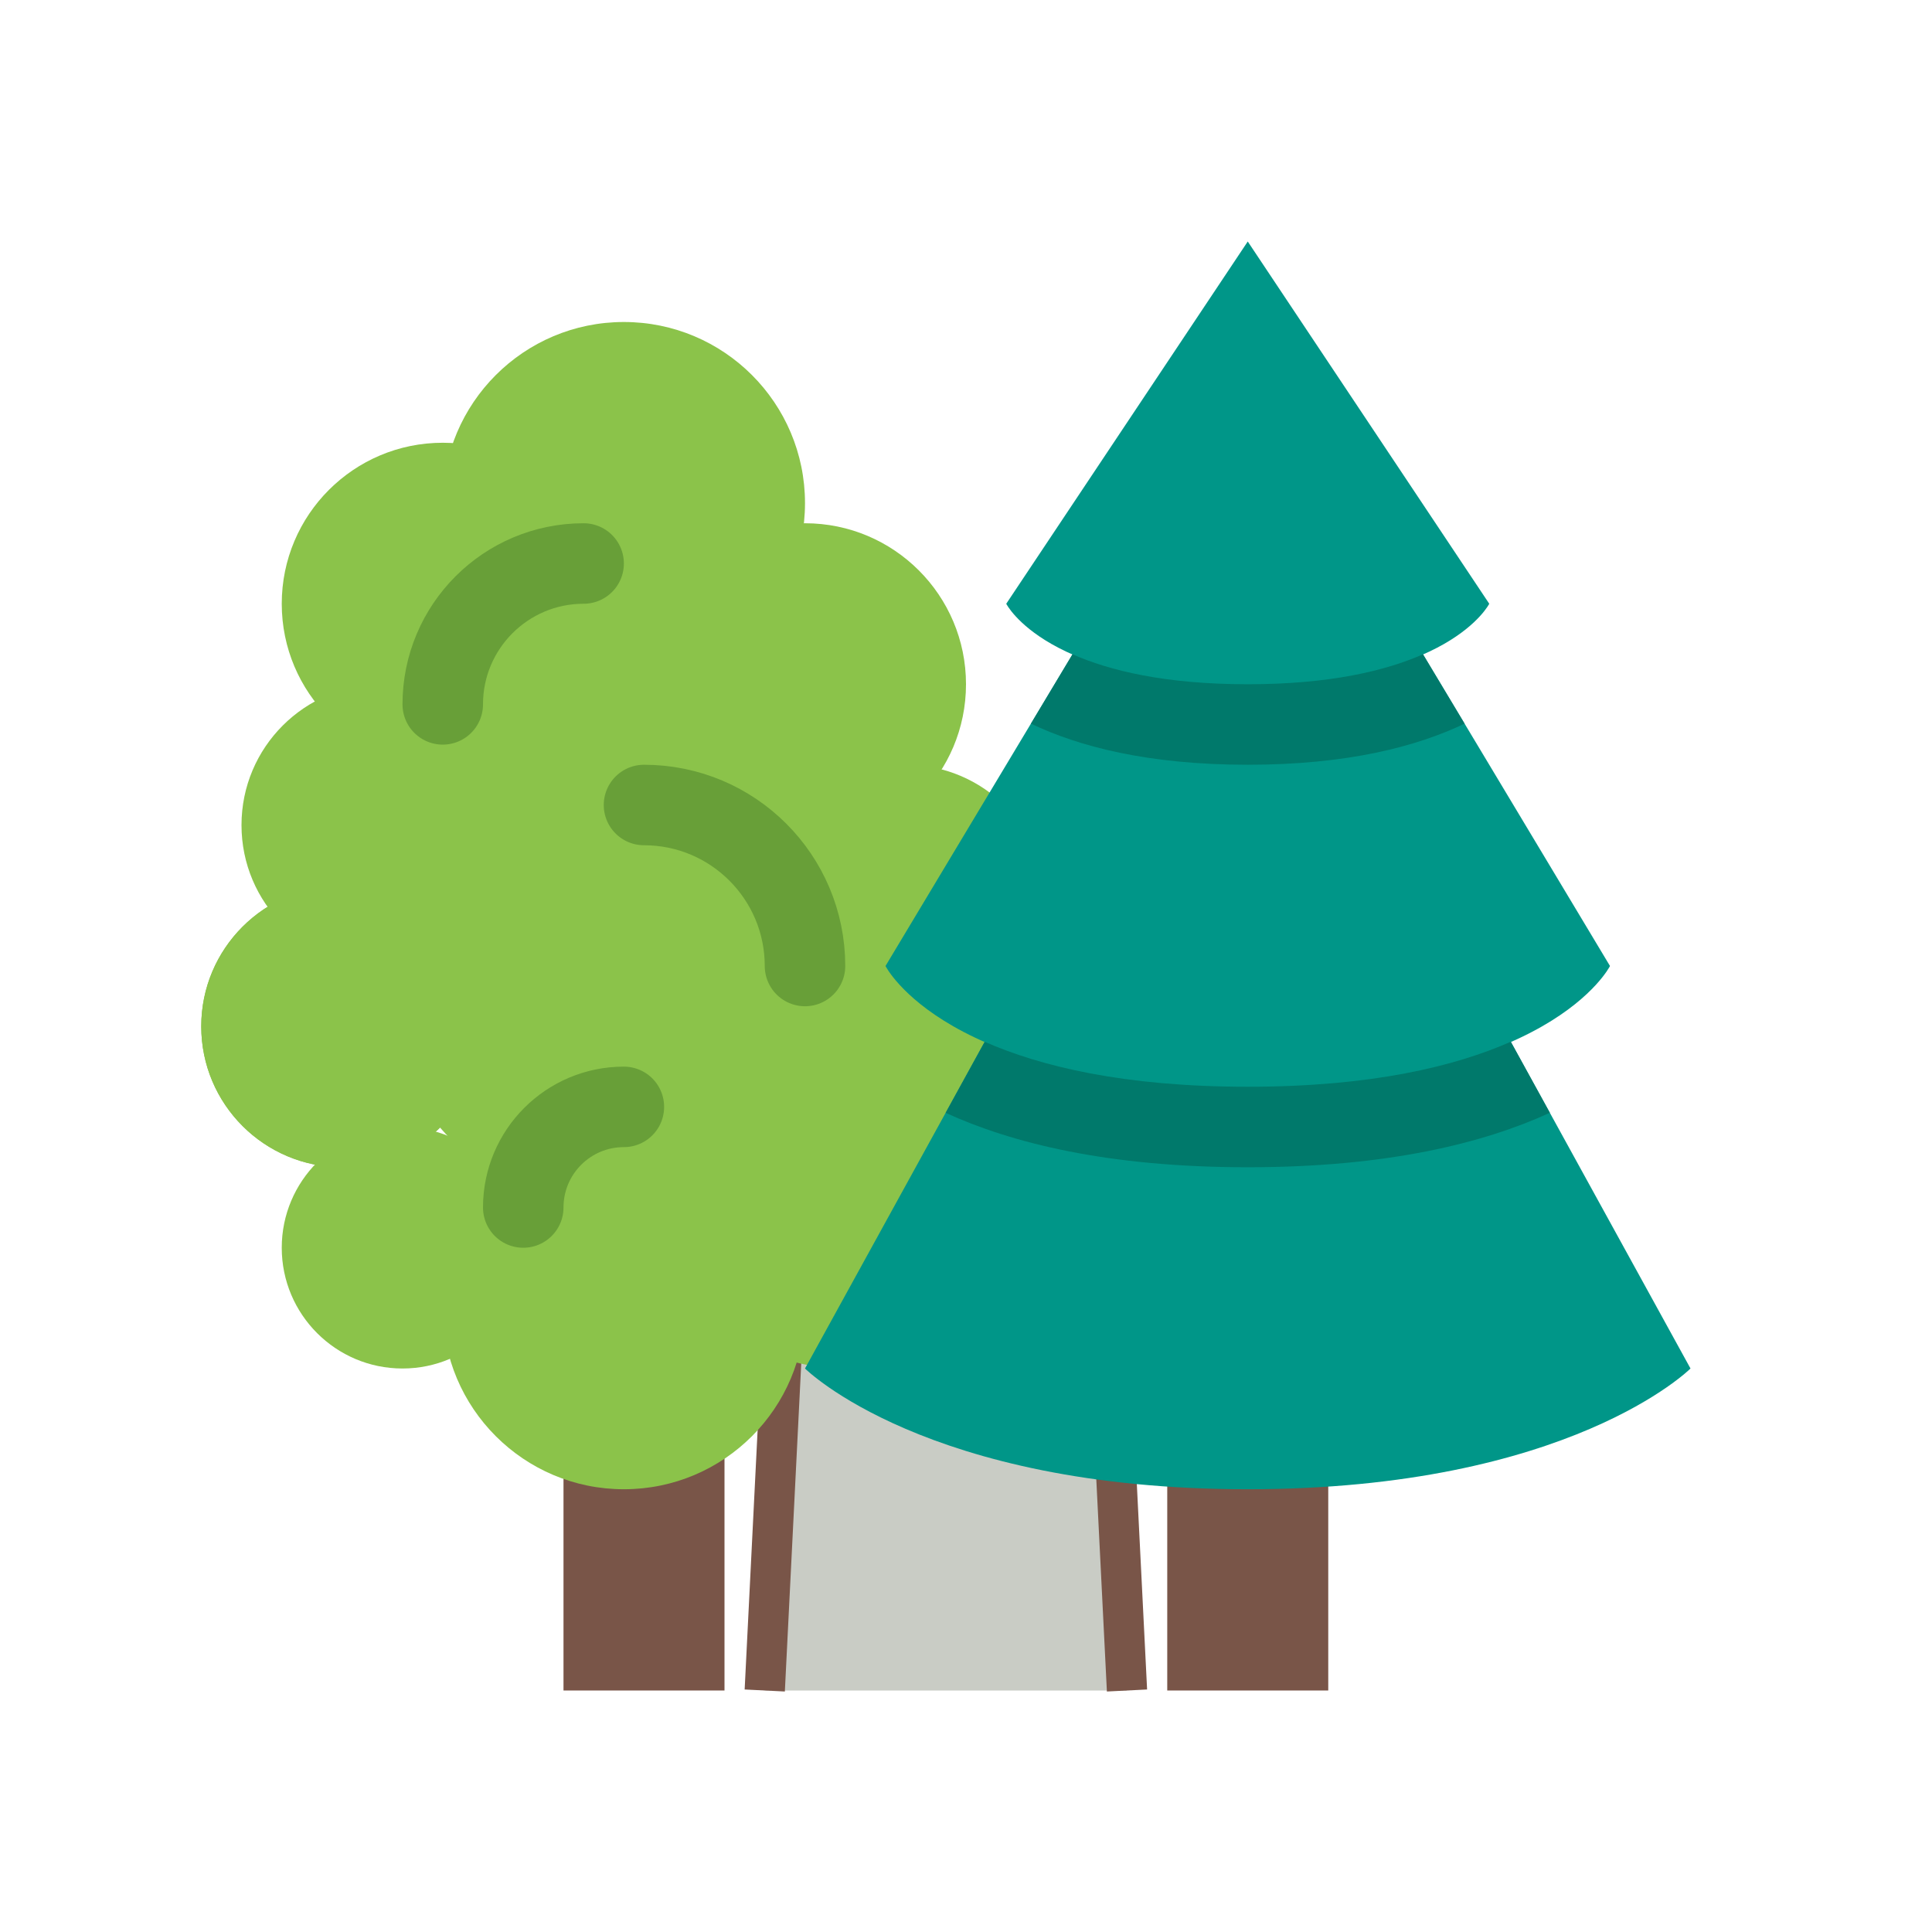
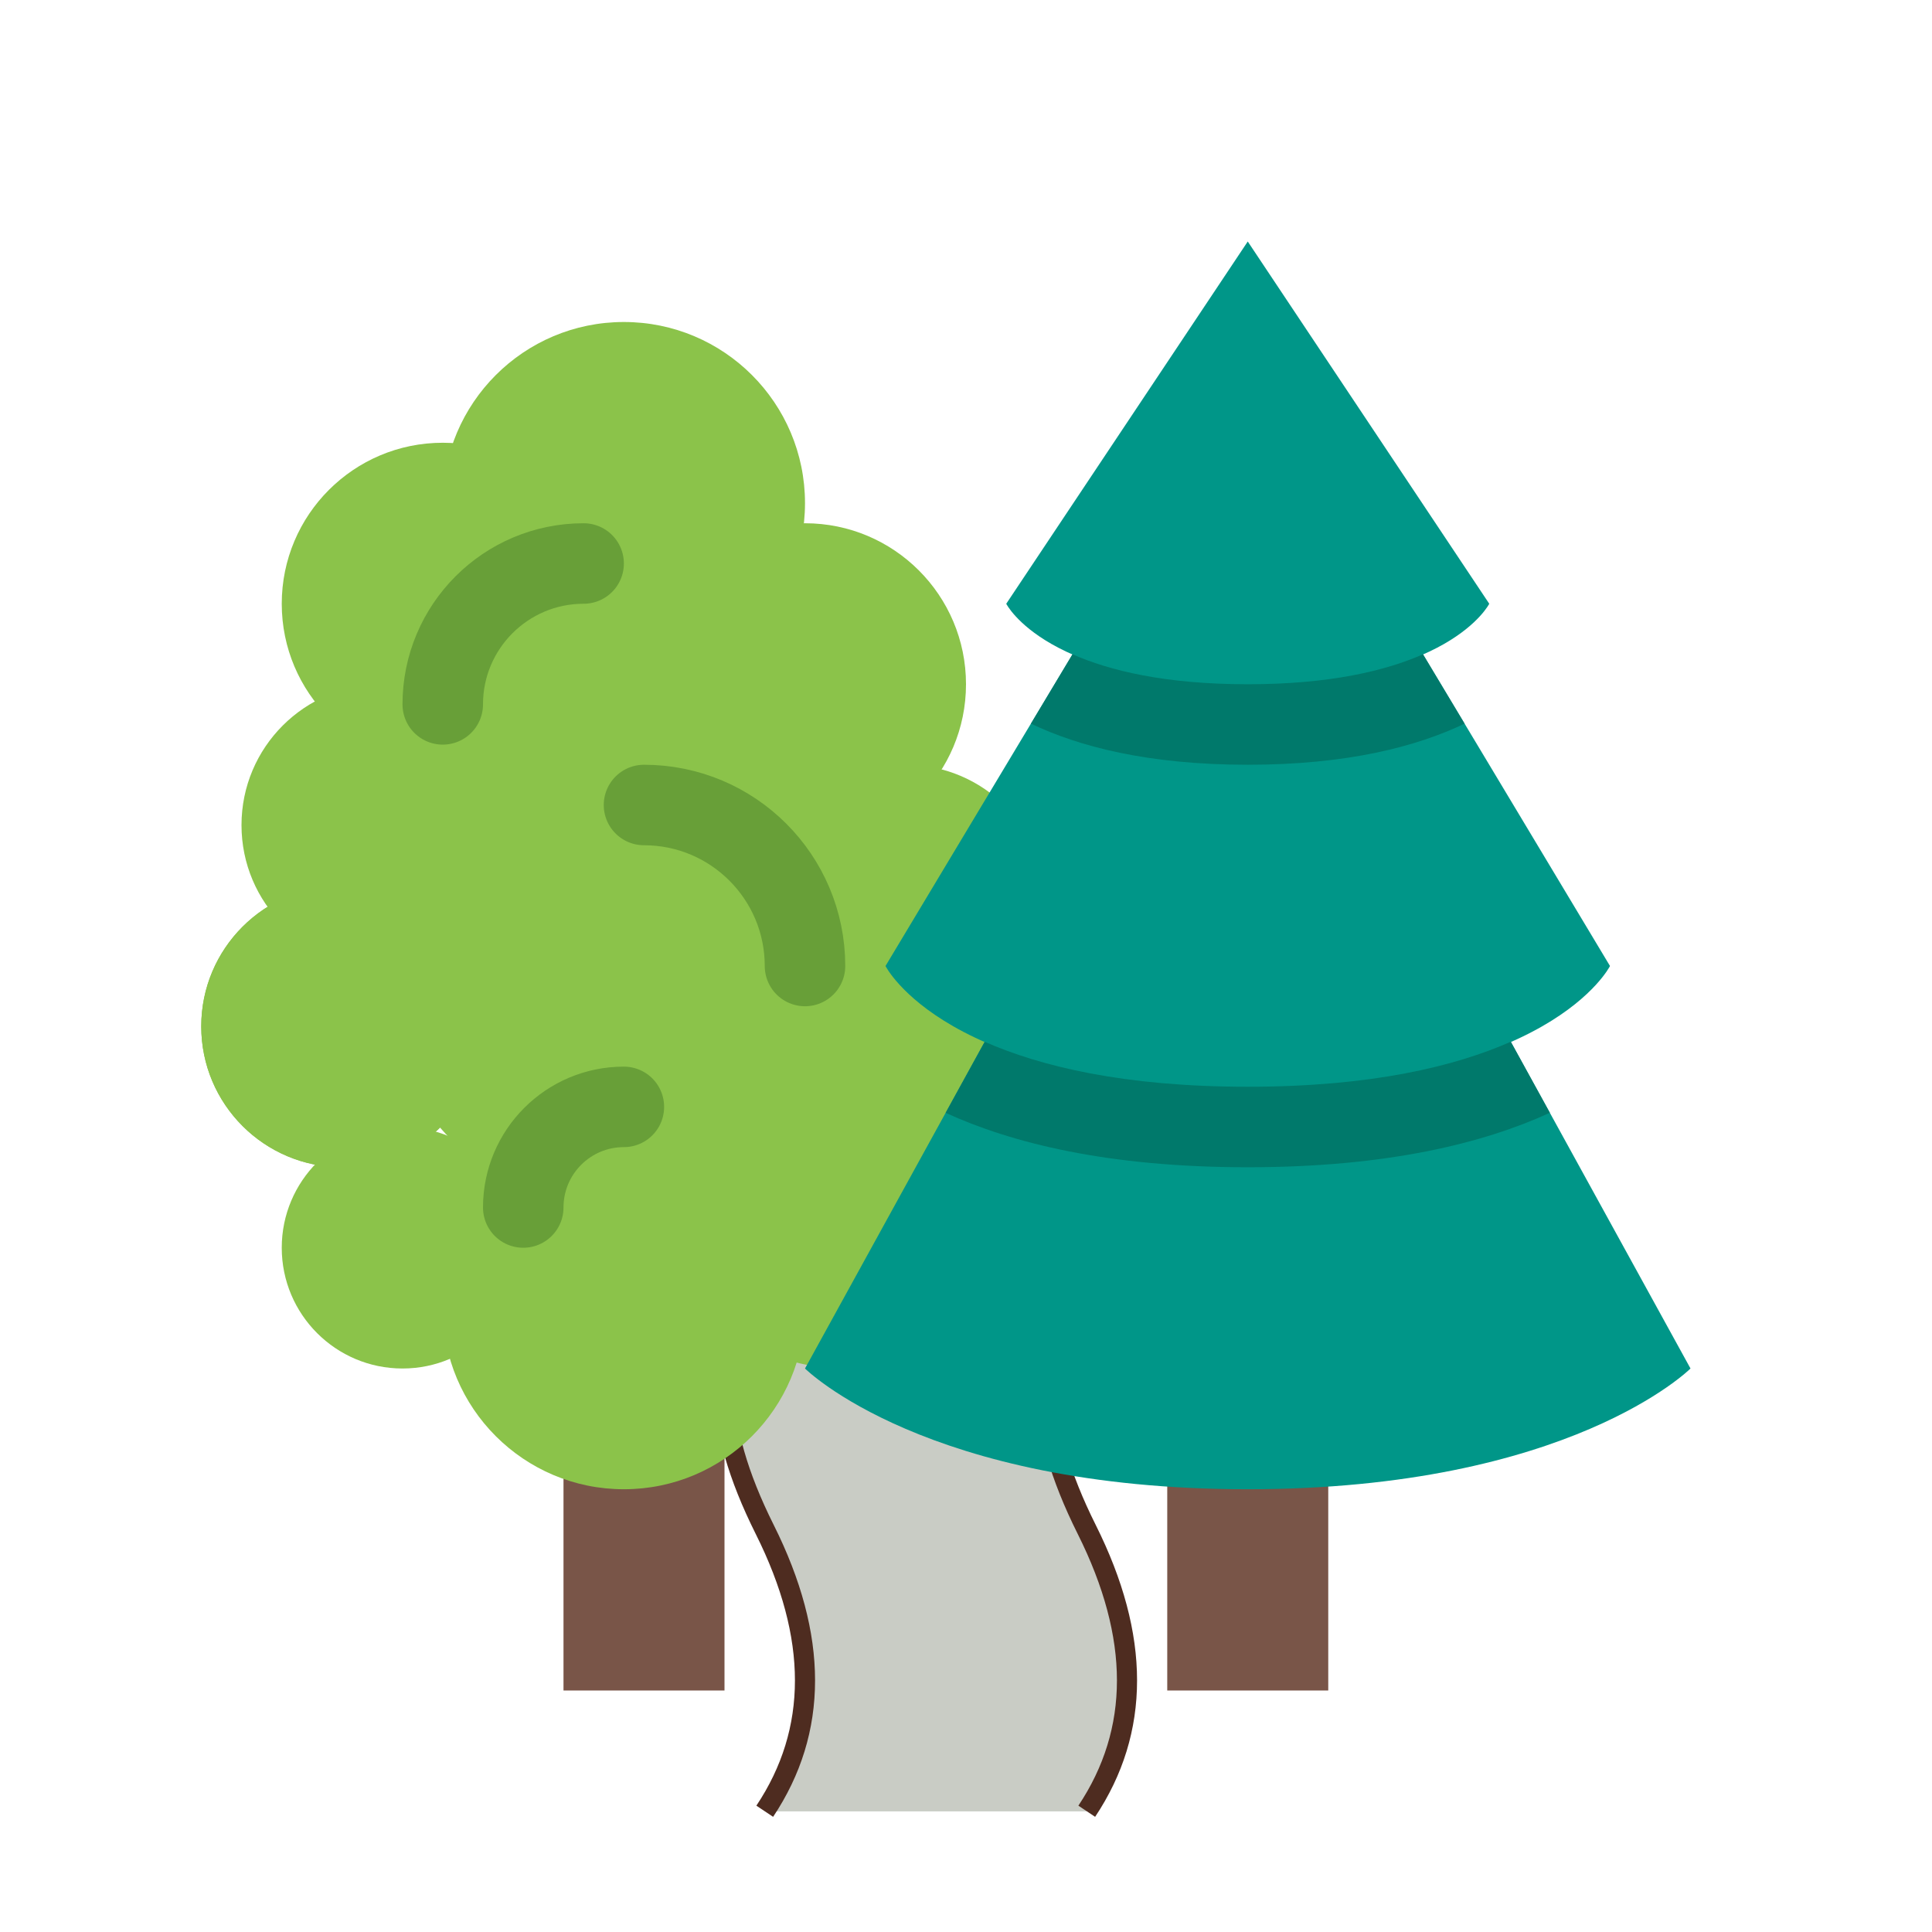
- <svg xmlns="http://www.w3.org/2000/svg" id="greenway" width="24" height="24" viewBox="0 0 48 48" fill="rgb(52, 73, 94)">
-   <path d="M 19 42 L 19.5 32 L 27.5 32 L 28 42 Z" fill="#c9ccc5" />
-   <line fill="none" stroke="#795548" stroke-width="1" x1="19" y1="42" x2="19.5" y2="32" />
-   <line fill="none" stroke="#795548" stroke-width="1" x1="28" y1="42" x2="27.5" y2="32" />
+ <svg xmlns="http://www.w3.org/2000/svg" id="greenway" viewBox="0 0 48 48" fill="rgb(52, 73, 94)">
+   <path d="M 19 45 Q 21 42 19 38 T 19 32 T 19 25 L 27 45 Z" fill="#c9ccc5" />
+   <path d="M 27 45 Q 29 42 27 38 T 27 32 T 27 25 L 19 45 Z" fill="#c9ccc5" />
+   <path d="M 19 45 Q 21 42 19 38 T 19 32 T 19 25 M 27 45 Q 29 42 27 38 T 27 32 T 27 25" stroke="#4E2C20" stroke-width="0.5" fill="none" />
  <line fill="none" stroke="#795548" stroke-width="4" x1="31" y1="42" x2="31" y2="34" />
  <line fill="none" stroke="#795548" stroke-width="4" x1="16" y1="42" x2="16" y2="31" />
  <circle fill="#8BC34A" cx="15.5" cy="12.5" r="4.5" />
  <circle fill="#8BC34A" cx="21" cy="29" r="5" />
  <circle fill="#8BC34A" cx="22.5" cy="22.5" r="3.5" />
  <circle fill="#8BC34A" cx="20" cy="17" r="4" />
  <circle fill="#8BC34A" cx="15.5" cy="32.5" r="4.5" />
  <ellipse fill="#8BC34A" cx="15" cy="22.5" rx="6" ry="7.5" />
  <circle fill="#8BC34A" cx="11" cy="15" r="4" />
  <circle fill="#8BC34A" cx="10" cy="31" r="3" />
  <circle fill="#8BC34A" cx="9.5" cy="20.5" r="3.5" />
  <circle fill="#8BC34A" cx="8.5" cy="25.5" r="3.5" />
  <circle fill="#8BC34A" cx="8.5" cy="25.5" r="3.5" />
  <path fill="#009688" d="M31,14L20,34c0,0,3,3,11,3s11-3,11-3L31,14z" />
  <path fill="#009688" d="M31,9l-9,15c0,0,1.5,3,9,3s9-3,9-3L31,9z" />
  <path fill="#009688" d="M31,6l-6,9c0,0,1,2,6,2s6-2,6-2L31,6z" />
  <path fill="#00796B" d="M31,29c3.486,0,5.87-0.604,7.506-1.353l-0.971-1.765C36.168,26.484,34.104,27,31,27   s-5.168-0.516-6.535-1.117l-0.971,1.765C25.13,28.396,27.514,29,31,29z" />
  <path fill="#00796B" d="M36.387,17.979l-1.033-1.723C34.442,16.657,33.066,17,31,17s-3.442-0.343-4.354-0.744l-1.033,1.723   C26.797,18.545,28.514,19,31,19S35.203,18.545,36.387,17.979z" />
  <path fill="none" stroke="#689F38" stroke-width="2" stroke-linecap="round" stroke-linejoin="round" d="M11,17.5   c0-1.933,1.567-3.5,3.5-3.5" />
  <path fill="none" stroke="#689F38" stroke-width="2" stroke-linecap="round" stroke-linejoin="round" d="M20,24   c0-2.209-1.791-4-4-4" />
  <path fill="none" stroke="#689F38" stroke-width="2" stroke-linecap="round" stroke-linejoin="round" d="M13,30   c0-1.381,1.119-2.5,2.5-2.5" />
</svg>
